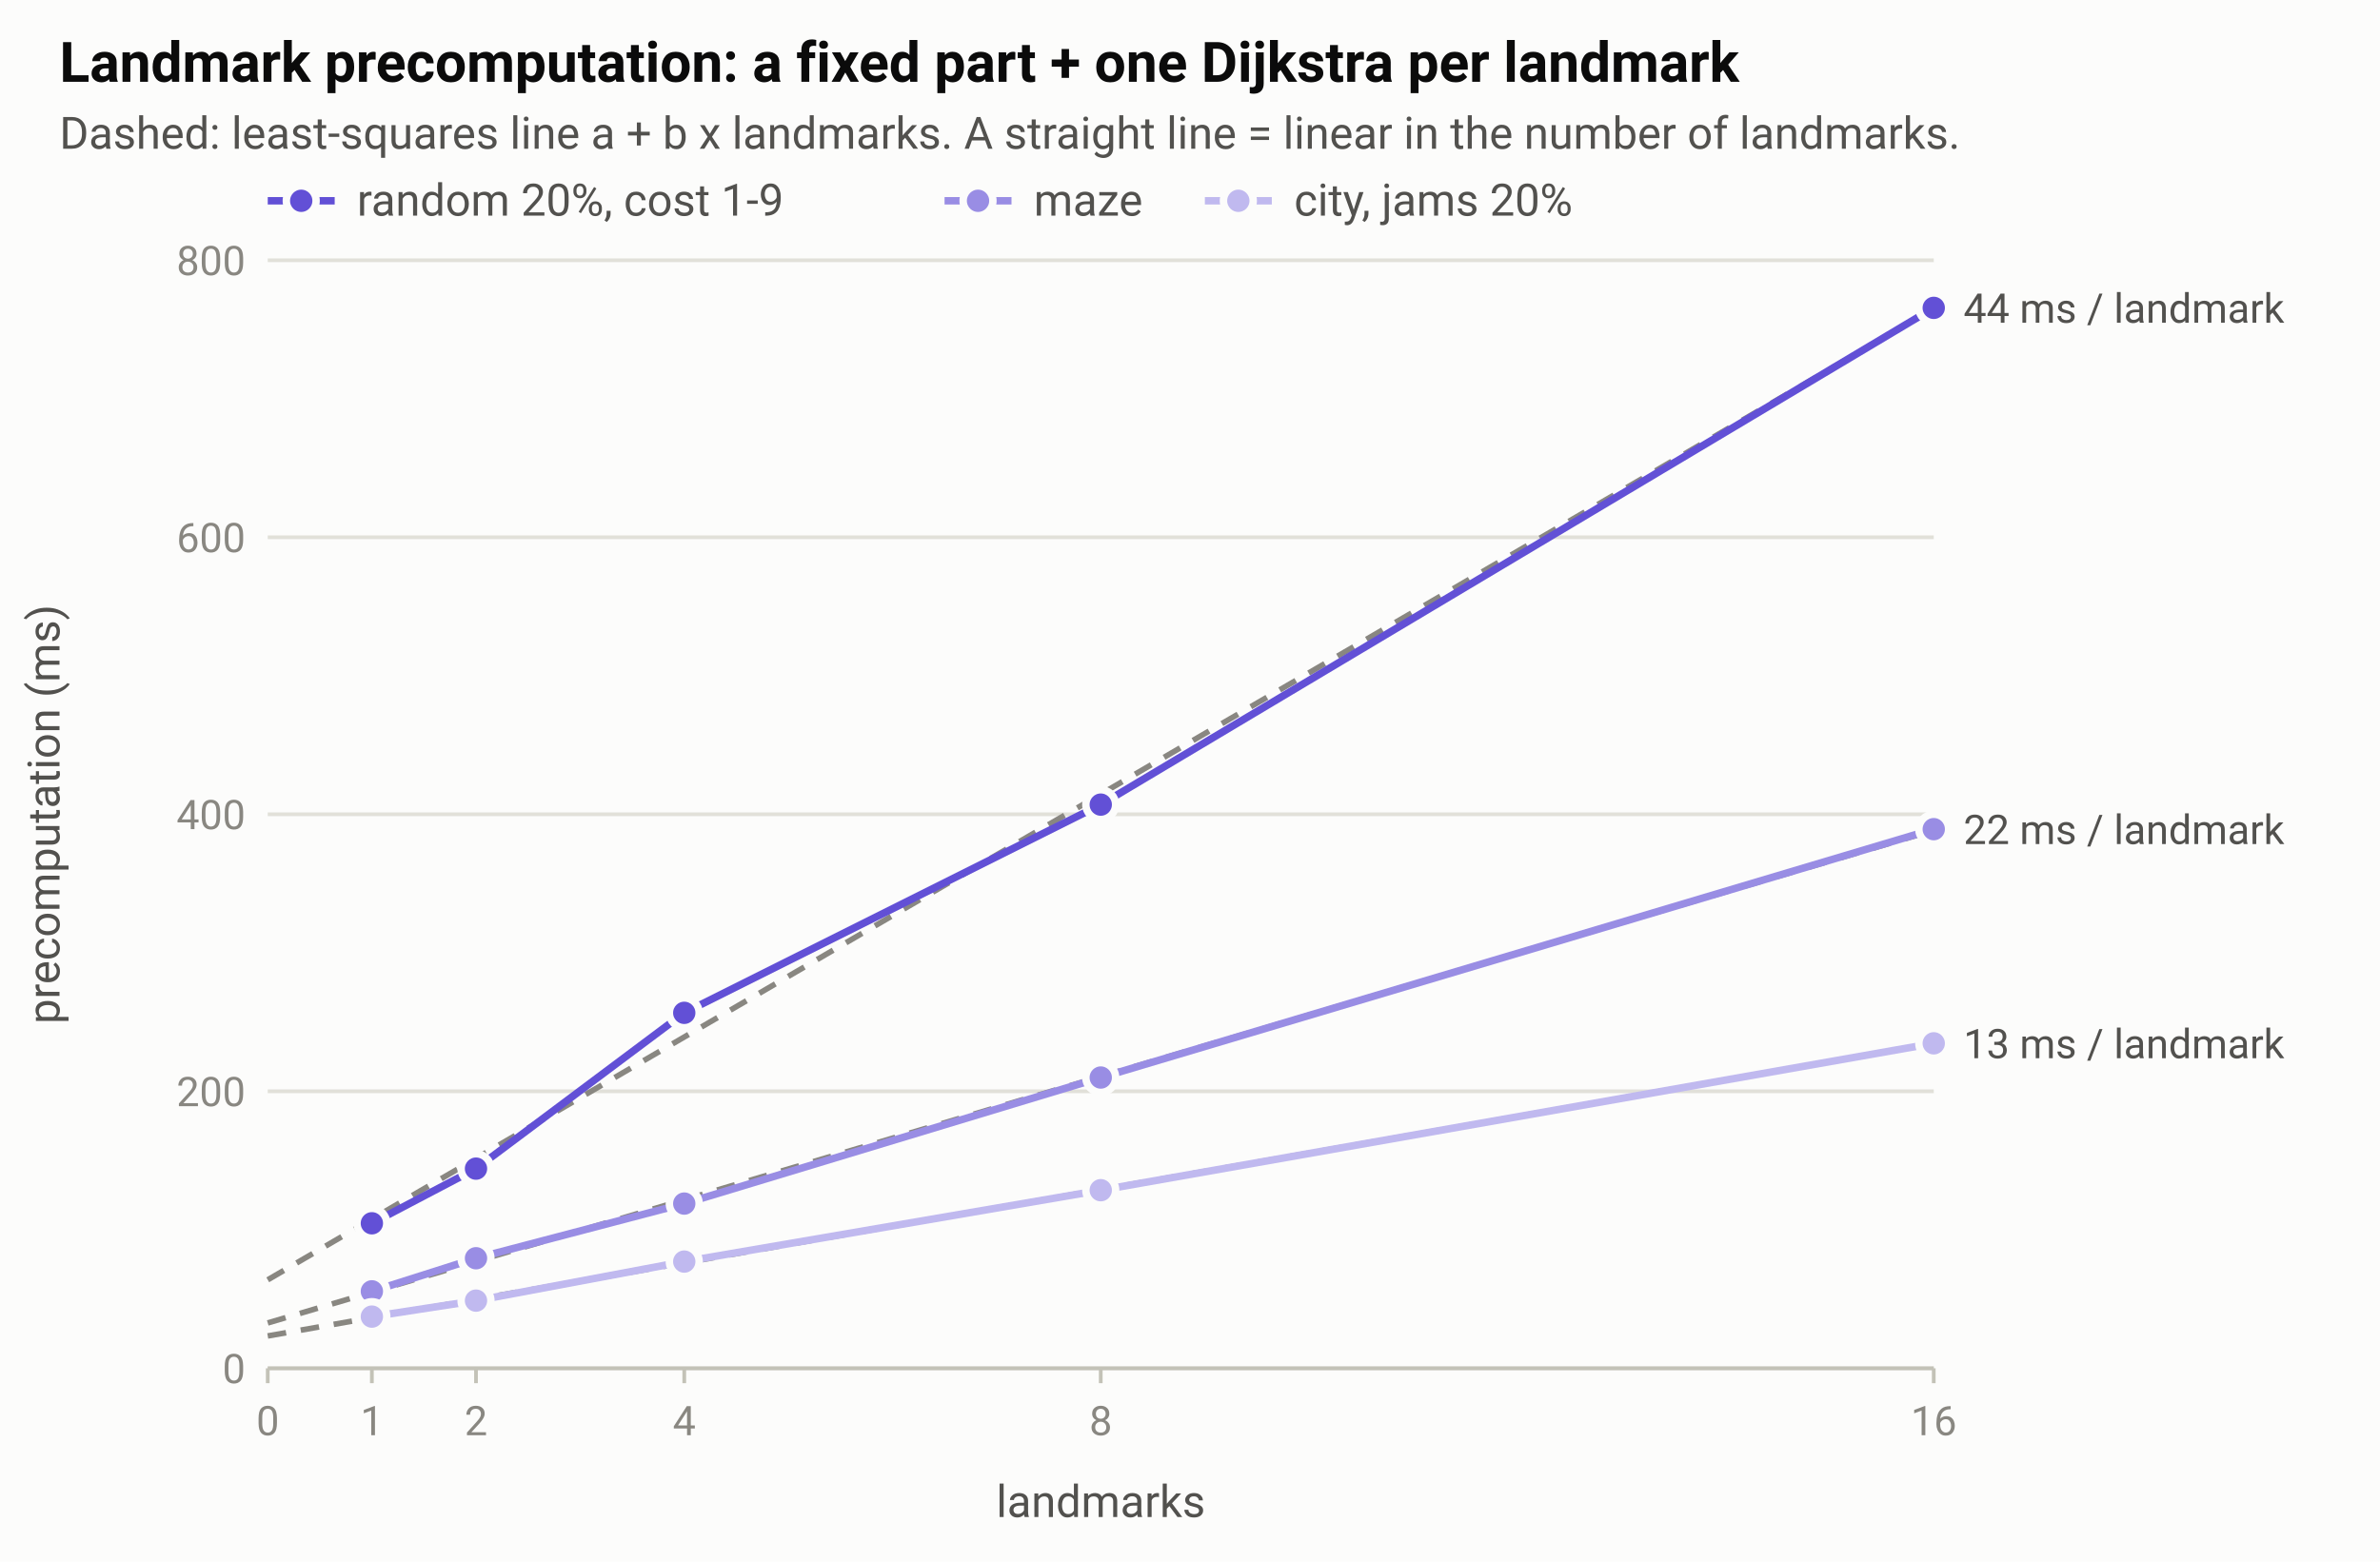
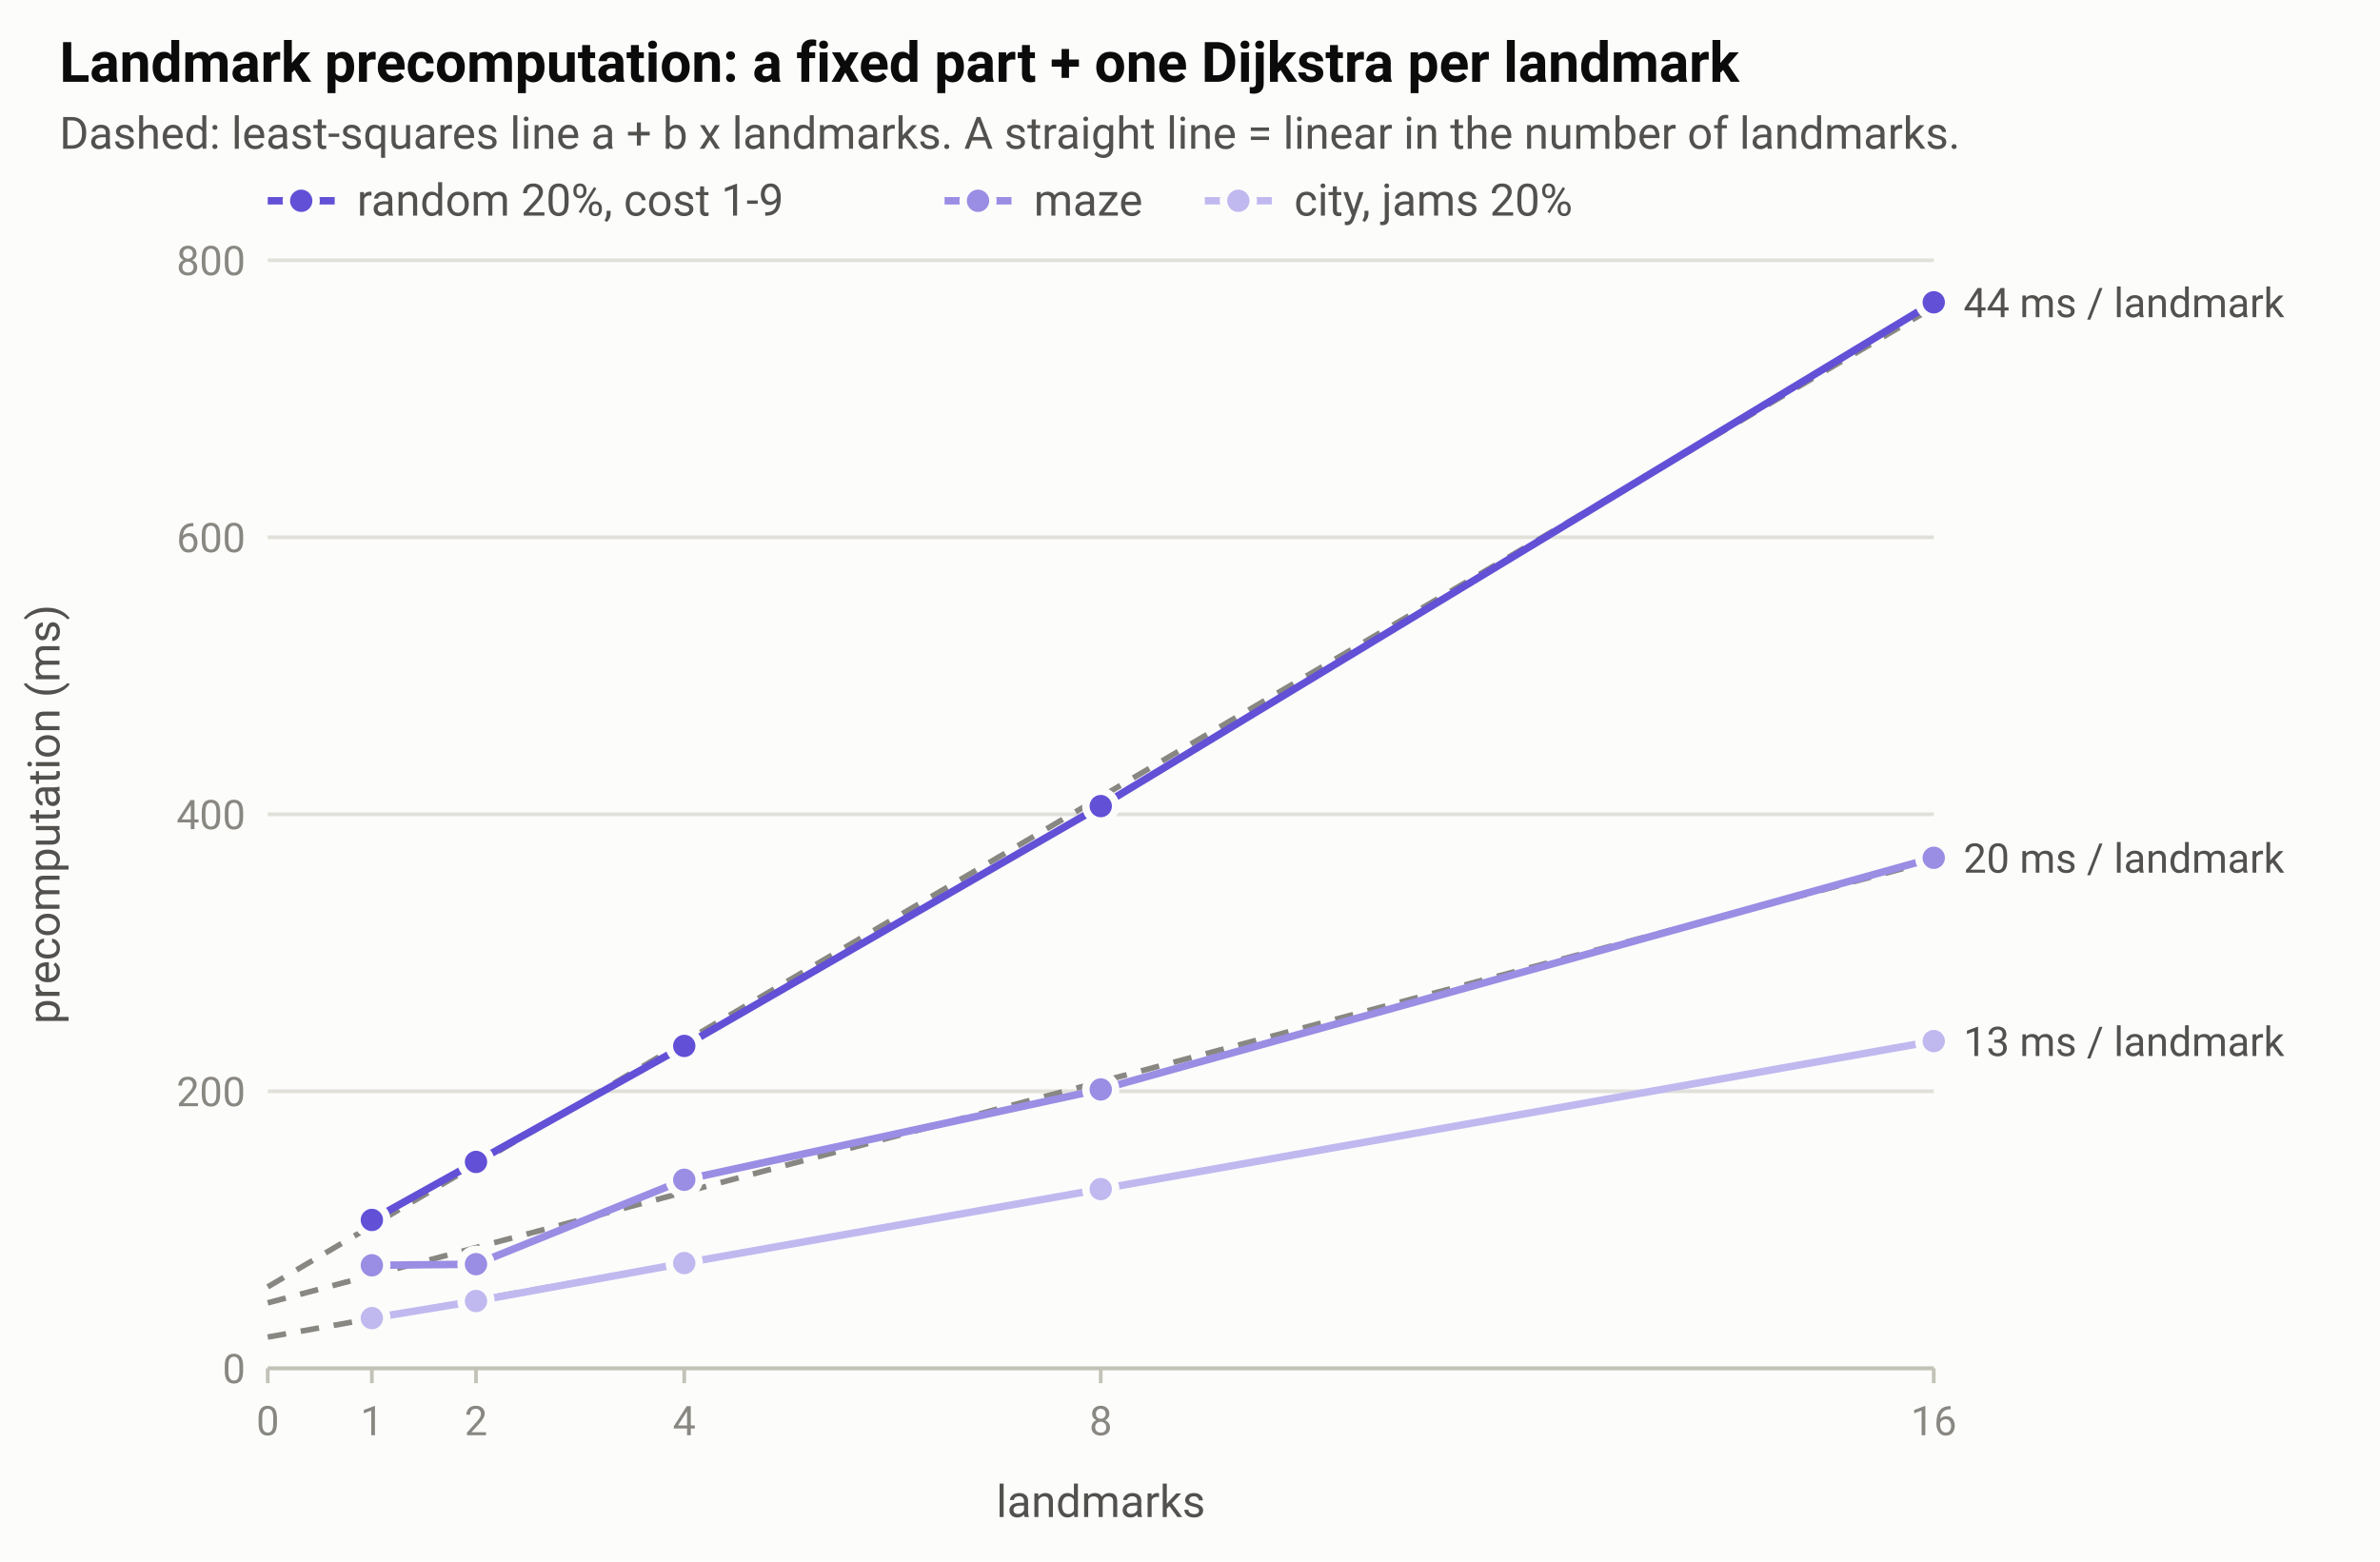
<svg xmlns="http://www.w3.org/2000/svg" width="640" height="420" viewBox="0 0 640 420" font-family="system-ui, -apple-system, 'Segoe UI', Roboto, Helvetica, Arial, sans-serif">
  <rect width="100%" height="100%" fill="#fcfcfb" />
  <text x="16.0" y="22.0" font-size="15" fill="#0b0b0b" text-anchor="start" font-weight="600">Landmark precomputation: a fixed part + one Dijkstra per landmark</text>
  <text x="16.0" y="40.0" font-size="12" fill="#52514e" text-anchor="start" font-weight="normal">Dashed: least-squares line a + b x landmarks. A straight line = linear in the number of landmarks.</text>
  <line x1="72" y1="368.0" x2="520" y2="368.0" stroke="#e1e0d9" stroke-width="1" />
  <text x="66.0" y="372.0" font-size="11" fill="#898781" text-anchor="end" font-weight="normal">0</text>
  <line x1="72" y1="293.5" x2="520" y2="293.5" stroke="#e1e0d9" stroke-width="1" />
  <text x="66.0" y="297.5" font-size="11" fill="#898781" text-anchor="end" font-weight="normal">200</text>
  <line x1="72" y1="219.0" x2="520" y2="219.0" stroke="#e1e0d9" stroke-width="1" />
  <text x="66.0" y="223.0" font-size="11" fill="#898781" text-anchor="end" font-weight="normal">400</text>
  <line x1="72" y1="144.5" x2="520" y2="144.5" stroke="#e1e0d9" stroke-width="1" />
  <text x="66.0" y="148.5" font-size="11" fill="#898781" text-anchor="end" font-weight="normal">600</text>
  <line x1="72" y1="70.0" x2="520" y2="70.0" stroke="#e1e0d9" stroke-width="1" />
  <text x="66.0" y="74.0" font-size="11" fill="#898781" text-anchor="end" font-weight="normal">800</text>
  <text x="16.0" y="219.0" font-size="12" fill="#52514e" text-anchor="middle" font-weight="normal" transform="rotate(-90 16.0 219.0)">precomputation (ms)</text>
  <line x1="72.0" y1="368" x2="72.0" y2="372" stroke="#c3c2b7" />
  <text x="72.0" y="386.0" font-size="11" fill="#898781" text-anchor="middle" font-weight="normal">0</text>
  <line x1="100.0" y1="368" x2="100.0" y2="372" stroke="#c3c2b7" />
  <text x="100.0" y="386.0" font-size="11" fill="#898781" text-anchor="middle" font-weight="normal">1</text>
  <line x1="128.0" y1="368" x2="128.0" y2="372" stroke="#c3c2b7" />
  <text x="128.0" y="386.0" font-size="11" fill="#898781" text-anchor="middle" font-weight="normal">2</text>
  <line x1="184.0" y1="368" x2="184.0" y2="372" stroke="#c3c2b7" />
  <text x="184.0" y="386.0" font-size="11" fill="#898781" text-anchor="middle" font-weight="normal">4</text>
  <line x1="296.0" y1="368" x2="296.0" y2="372" stroke="#c3c2b7" />
  <text x="296.0" y="386.0" font-size="11" fill="#898781" text-anchor="middle" font-weight="normal">8</text>
  <line x1="520.0" y1="368" x2="520.0" y2="372" stroke="#c3c2b7" />
  <text x="520.0" y="386.0" font-size="11" fill="#898781" text-anchor="middle" font-weight="normal">16</text>
  <line x1="72" y1="368" x2="520" y2="368" stroke="#c3c2b7" stroke-width="1" />
  <text x="296.0" y="408.0" font-size="12" fill="#52514e" text-anchor="middle" font-weight="normal">landmarks</text>
-   <polyline points="72.0,344.2 520.0,83.0" fill="none" stroke="#898781" stroke-width="1.5" stroke-dasharray="5 4" />
-   <polyline points="72.0,355.8 520.0,223.3" fill="none" stroke="#898781" stroke-width="1.5" stroke-dasharray="5 4" />
-   <polyline points="72.0,359.3 520.0,280.6" fill="none" stroke="#898781" stroke-width="1.5" stroke-dasharray="5 4" />
-   <polyline points="100.0,329.0 128.0,314.3 184.0,272.4 296.0,216.4 520.0,82.8" fill="none" stroke="#6250d6" stroke-width="2" />
-   <circle cx="100.0" cy="329.0" r="4" fill="#6250d6" stroke="#fcfcfb" stroke-width="2" />
-   <circle cx="128.0" cy="314.3" r="4" fill="#6250d6" stroke="#fcfcfb" stroke-width="2" />
-   <circle cx="184.0" cy="272.4" r="4" fill="#6250d6" stroke="#fcfcfb" stroke-width="2" />
-   <circle cx="296.0" cy="216.4" r="4" fill="#6250d6" stroke="#fcfcfb" stroke-width="2" />
-   <circle cx="520.0" cy="82.8" r="4" fill="#6250d6" stroke="#fcfcfb" stroke-width="2" />
-   <text x="528.0" y="86.8" font-size="11" fill="#52514e" text-anchor="start" font-weight="normal">44 ms / landmark</text>
-   <polyline points="100.0,347.3 128.0,338.4 184.0,323.7 296.0,289.8 520.0,223.0" fill="none" stroke="#998de4" stroke-width="2" />
-   <circle cx="100.0" cy="347.3" r="4" fill="#998de4" stroke="#fcfcfb" stroke-width="2" />
-   <circle cx="128.0" cy="338.4" r="4" fill="#998de4" stroke="#fcfcfb" stroke-width="2" />
-   <circle cx="184.0" cy="323.7" r="4" fill="#998de4" stroke="#fcfcfb" stroke-width="2" />
-   <circle cx="296.0" cy="289.8" r="4" fill="#998de4" stroke="#fcfcfb" stroke-width="2" />
-   <circle cx="520.0" cy="223.0" r="4" fill="#998de4" stroke="#fcfcfb" stroke-width="2" />
-   <text x="528.0" y="227.0" font-size="11" fill="#52514e" text-anchor="start" font-weight="normal">22 ms / landmark</text>
-   <polyline points="100.0,354.1 128.0,349.8 184.0,339.3 296.0,320.1 520.0,280.6" fill="none" stroke="#c0b9ef" stroke-width="2" />
-   <circle cx="100.0" cy="354.1" r="4" fill="#c0b9ef" stroke="#fcfcfb" stroke-width="2" />
-   <circle cx="128.0" cy="349.8" r="4" fill="#c0b9ef" stroke="#fcfcfb" stroke-width="2" />
-   <circle cx="184.0" cy="339.3" r="4" fill="#c0b9ef" stroke="#fcfcfb" stroke-width="2" />
-   <circle cx="296.0" cy="320.1" r="4" fill="#c0b9ef" stroke="#fcfcfb" stroke-width="2" />
-   <circle cx="520.0" cy="280.6" r="4" fill="#c0b9ef" stroke="#fcfcfb" stroke-width="2" />
-   <text x="528.0" y="284.6" font-size="11" fill="#52514e" text-anchor="start" font-weight="normal">13 ms / landmark</text>
+   <polyline points="72.0,346.1 520.0,82.6" fill="none" stroke="#898781" stroke-width="1.5" stroke-dasharray="5 4" />
+   <polyline points="72.0,350.4 520.0,231.4" fill="none" stroke="#898781" stroke-width="1.5" stroke-dasharray="5 4" />
+   <polyline points="72.0,359.6 520.0,280.0" fill="none" stroke="#898781" stroke-width="1.5" stroke-dasharray="5 4" />
+   <polyline points="100.0,328.1 128.0,312.5 184.0,281.3 296.0,216.8 520.0,81.3" fill="none" stroke="#6250d6" stroke-width="2" />
+   <circle cx="100.0" cy="328.1" r="4" fill="#6250d6" stroke="#fcfcfb" stroke-width="2" />
+   <circle cx="128.0" cy="312.5" r="4" fill="#6250d6" stroke="#fcfcfb" stroke-width="2" />
+   <circle cx="184.0" cy="281.3" r="4" fill="#6250d6" stroke="#fcfcfb" stroke-width="2" />
+   <circle cx="296.0" cy="216.8" r="4" fill="#6250d6" stroke="#fcfcfb" stroke-width="2" />
+   <circle cx="520.0" cy="81.3" r="4" fill="#6250d6" stroke="#fcfcfb" stroke-width="2" />
+   <text x="528.0" y="85.3" font-size="11" fill="#52514e" text-anchor="start" font-weight="normal">44 ms / landmark</text>
+   <polyline points="100.0,340.3 128.0,340.0 184.0,317.3 296.0,293.0 520.0,230.7" fill="none" stroke="#998de4" stroke-width="2" />
+   <circle cx="100.0" cy="340.3" r="4" fill="#998de4" stroke="#fcfcfb" stroke-width="2" />
+   <circle cx="128.0" cy="340.0" r="4" fill="#998de4" stroke="#fcfcfb" stroke-width="2" />
+   <circle cx="184.0" cy="317.3" r="4" fill="#998de4" stroke="#fcfcfb" stroke-width="2" />
+   <circle cx="296.0" cy="293.0" r="4" fill="#998de4" stroke="#fcfcfb" stroke-width="2" />
+   <circle cx="520.0" cy="230.7" r="4" fill="#998de4" stroke="#fcfcfb" stroke-width="2" />
+   <text x="528.0" y="234.7" font-size="11" fill="#52514e" text-anchor="start" font-weight="normal">20 ms / landmark</text>
+   <polyline points="100.0,354.5 128.0,349.9 184.0,339.7 296.0,319.8 520.0,280.0" fill="none" stroke="#c0b9ef" stroke-width="2" />
+   <circle cx="100.0" cy="354.5" r="4" fill="#c0b9ef" stroke="#fcfcfb" stroke-width="2" />
+   <circle cx="128.0" cy="349.9" r="4" fill="#c0b9ef" stroke="#fcfcfb" stroke-width="2" />
+   <circle cx="184.0" cy="339.7" r="4" fill="#c0b9ef" stroke="#fcfcfb" stroke-width="2" />
+   <circle cx="296.0" cy="319.8" r="4" fill="#c0b9ef" stroke="#fcfcfb" stroke-width="2" />
+   <circle cx="520.0" cy="280.0" r="4" fill="#c0b9ef" stroke="#fcfcfb" stroke-width="2" />
+   <text x="528.0" y="284.0" font-size="11" fill="#52514e" text-anchor="start" font-weight="normal">13 ms / landmark</text>
  <line x1="72" y1="54" x2="90" y2="54" stroke="#6250d6" stroke-width="2" />
  <circle cx="81" cy="54" r="4" fill="#6250d6" stroke="#fcfcfb" stroke-width="2" />
  <text x="96.0" y="58.0" font-size="12" fill="#52514e" text-anchor="start" font-weight="normal">random 20%, cost 1-9</text>
  <line x1="254" y1="54" x2="272" y2="54" stroke="#998de4" stroke-width="2" />
  <circle cx="263" cy="54" r="4" fill="#998de4" stroke="#fcfcfb" stroke-width="2" />
  <text x="278.0" y="58.0" font-size="12" fill="#52514e" text-anchor="start" font-weight="normal">maze</text>
  <line x1="324" y1="54" x2="342" y2="54" stroke="#c0b9ef" stroke-width="2" />
  <circle cx="333" cy="54" r="4" fill="#c0b9ef" stroke="#fcfcfb" stroke-width="2" />
  <text x="348.0" y="58.0" font-size="12" fill="#52514e" text-anchor="start" font-weight="normal">city, jams 20%</text>
</svg>
